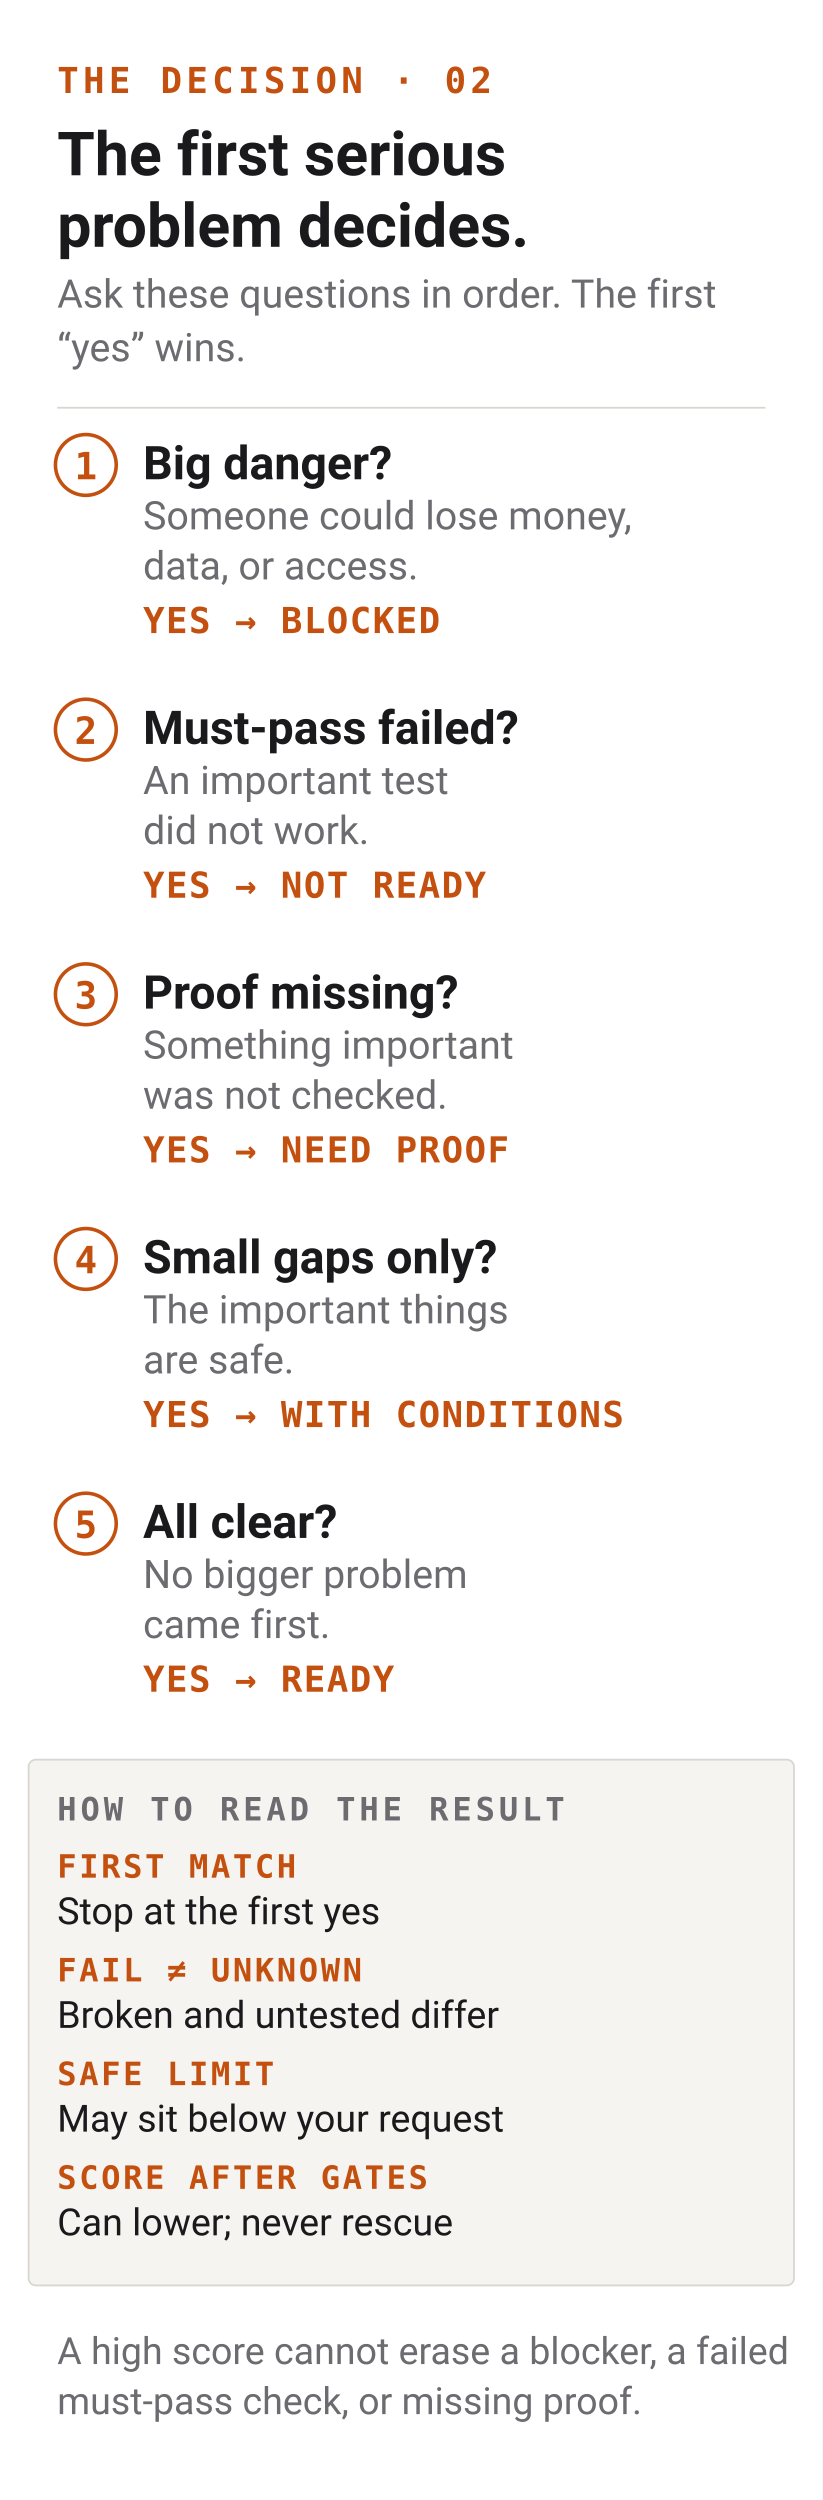
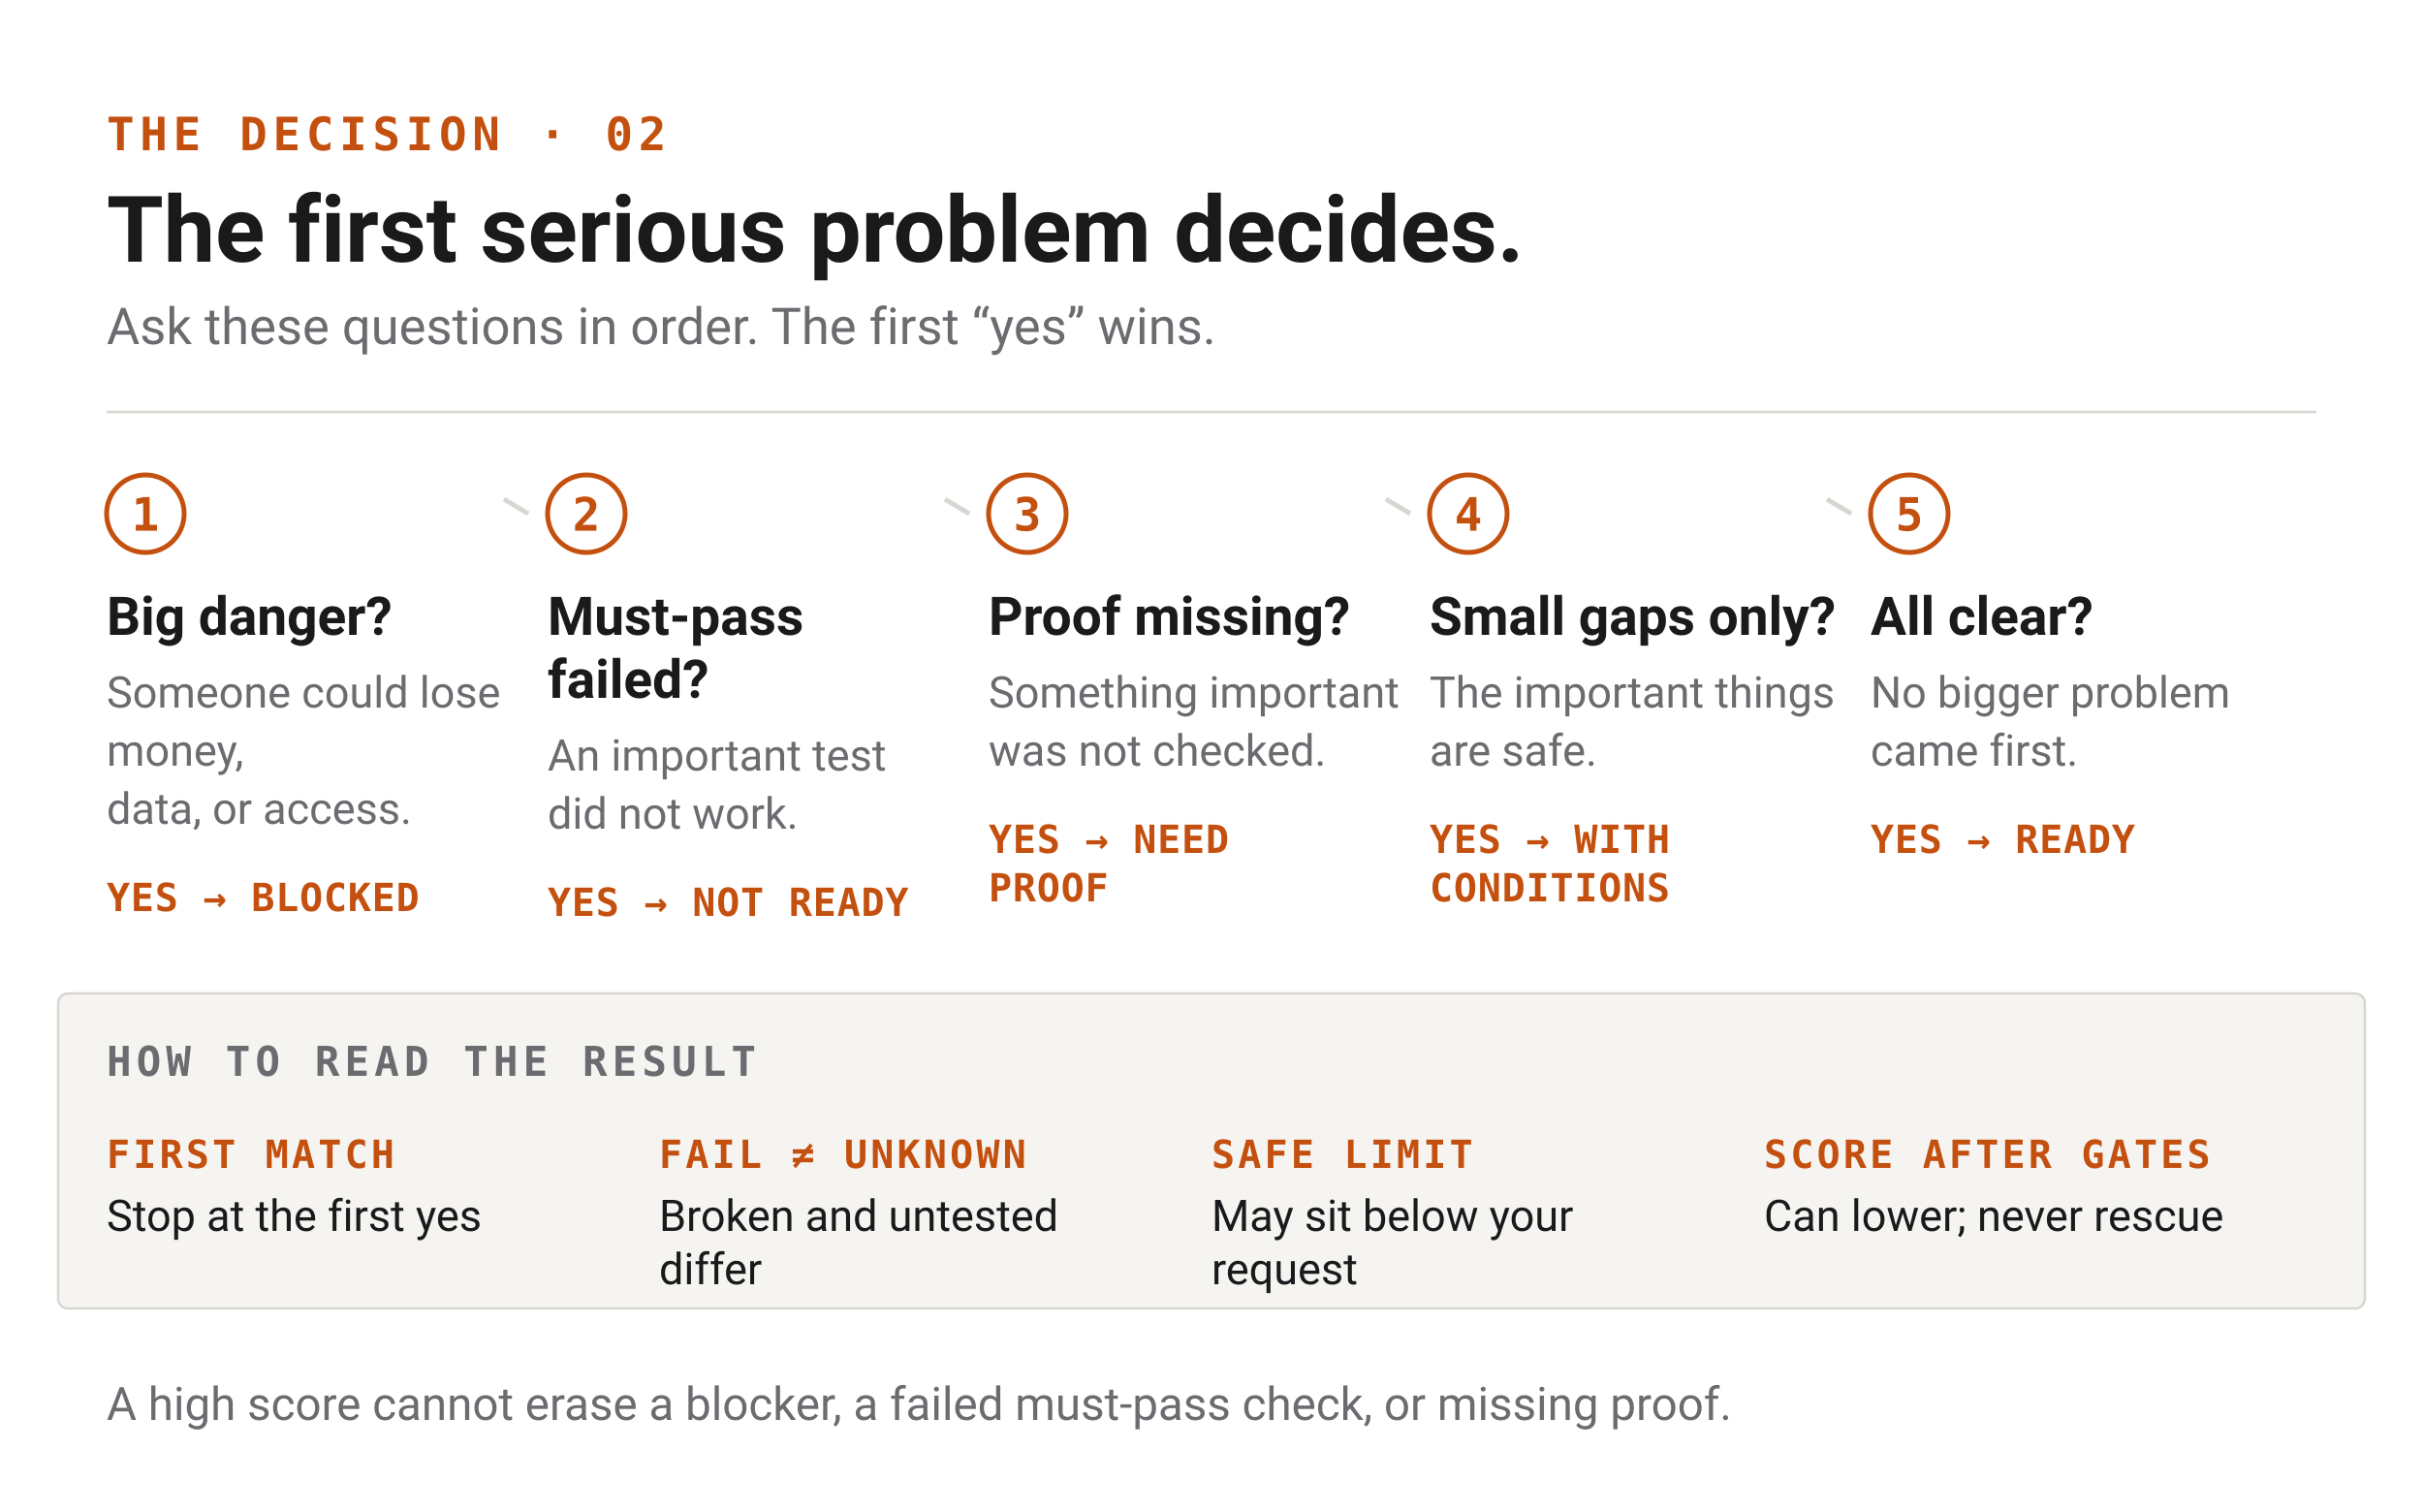
- <svg xmlns="http://www.w3.org/2000/svg" width="460" height="1398" viewBox="0 0 460 1398" role="img">
-   <rect width="460" height="1398" fill="#FFFFFF" />
-   <rect x="16" y="984" width="428" height="294" fill="#F6F4F1" stroke="#D8D6D1" stroke-width="1" rx="4" />
-   <text x="32" y="52" font-family="ui-monospace, SFMono-Regular, Menlo, Consolas, monospace" font-size="20" font-weight="600" fill="#C4500F" text-anchor="start" letter-spacing="0.12em">THE DECISION · 02</text>
-   <text x="32" y="98" font-family="-apple-system, BlinkMacSystemFont, 'Segoe UI', Roboto, Helvetica, Arial, sans-serif" font-size="34" font-weight="600" fill="#1A1A1C" text-anchor="start">The first serious</text>
-   <text x="32" y="138" font-family="-apple-system, BlinkMacSystemFont, 'Segoe UI', Roboto, Helvetica, Arial, sans-serif" font-size="34" font-weight="600" fill="#1A1A1C" text-anchor="start">problem decides.</text>
-   <text x="32" y="172" font-family="-apple-system, BlinkMacSystemFont, 'Segoe UI', Roboto, Helvetica, Arial, sans-serif" font-size="22" font-weight="400" fill="#6B6B70" text-anchor="start">Ask these questions in order. The first</text>
-   <text x="32" y="202" font-family="-apple-system, BlinkMacSystemFont, 'Segoe UI', Roboto, Helvetica, Arial, sans-serif" font-size="22" font-weight="400" fill="#6B6B70" text-anchor="start">“yes” wins.</text>
-   <line x1="32" y1="228" x2="428" y2="228" stroke="#D8D6D1" stroke-width="1" />
-   <circle cx="48" cy="260" r="17" fill="none" stroke="#C4500F" stroke-width="2" />
-   <text x="48" y="268" font-family="ui-monospace, SFMono-Regular, Menlo, Consolas, monospace" font-size="21" font-weight="600" fill="#C4500F" text-anchor="middle">1</text>
-   <text x="80" y="268" font-family="-apple-system, BlinkMacSystemFont, 'Segoe UI', Roboto, Helvetica, Arial, sans-serif" font-size="26" font-weight="600" fill="#1A1A1C" text-anchor="start">Big danger?</text>
-   <text x="80" y="296" font-family="-apple-system, BlinkMacSystemFont, 'Segoe UI', Roboto, Helvetica, Arial, sans-serif" font-size="22" font-weight="400" fill="#6B6B70" text-anchor="start">Someone could lose money,</text>
-   <text x="80" y="324" font-family="-apple-system, BlinkMacSystemFont, 'Segoe UI', Roboto, Helvetica, Arial, sans-serif" font-size="22" font-weight="400" fill="#6B6B70" text-anchor="start">data, or access.</text>
-   <text x="80" y="354" font-family="ui-monospace, SFMono-Regular, Menlo, Consolas, monospace" font-size="20" font-weight="600" fill="#C4500F" text-anchor="start" letter-spacing="0.04em">YES → BLOCKED</text>
-   <circle cx="48" cy="408" r="17" fill="none" stroke="#C4500F" stroke-width="2" />
-   <text x="48" y="416" font-family="ui-monospace, SFMono-Regular, Menlo, Consolas, monospace" font-size="21" font-weight="600" fill="#C4500F" text-anchor="middle">2</text>
-   <text x="80" y="416" font-family="-apple-system, BlinkMacSystemFont, 'Segoe UI', Roboto, Helvetica, Arial, sans-serif" font-size="26" font-weight="600" fill="#1A1A1C" text-anchor="start">Must-pass failed?</text>
-   <text x="80" y="444" font-family="-apple-system, BlinkMacSystemFont, 'Segoe UI', Roboto, Helvetica, Arial, sans-serif" font-size="22" font-weight="400" fill="#6B6B70" text-anchor="start">An important test</text>
-   <text x="80" y="472" font-family="-apple-system, BlinkMacSystemFont, 'Segoe UI', Roboto, Helvetica, Arial, sans-serif" font-size="22" font-weight="400" fill="#6B6B70" text-anchor="start">did not work.</text>
-   <text x="80" y="502" font-family="ui-monospace, SFMono-Regular, Menlo, Consolas, monospace" font-size="20" font-weight="600" fill="#C4500F" text-anchor="start" letter-spacing="0.04em">YES → NOT READY</text>
-   <circle cx="48" cy="556" r="17" fill="none" stroke="#C4500F" stroke-width="2" />
-   <text x="48" y="564" font-family="ui-monospace, SFMono-Regular, Menlo, Consolas, monospace" font-size="21" font-weight="600" fill="#C4500F" text-anchor="middle">3</text>
-   <text x="80" y="564" font-family="-apple-system, BlinkMacSystemFont, 'Segoe UI', Roboto, Helvetica, Arial, sans-serif" font-size="26" font-weight="600" fill="#1A1A1C" text-anchor="start">Proof missing?</text>
-   <text x="80" y="592" font-family="-apple-system, BlinkMacSystemFont, 'Segoe UI', Roboto, Helvetica, Arial, sans-serif" font-size="22" font-weight="400" fill="#6B6B70" text-anchor="start">Something important</text>
-   <text x="80" y="620" font-family="-apple-system, BlinkMacSystemFont, 'Segoe UI', Roboto, Helvetica, Arial, sans-serif" font-size="22" font-weight="400" fill="#6B6B70" text-anchor="start">was not checked.</text>
-   <text x="80" y="650" font-family="ui-monospace, SFMono-Regular, Menlo, Consolas, monospace" font-size="20" font-weight="600" fill="#C4500F" text-anchor="start" letter-spacing="0.04em">YES → NEED PROOF</text>
-   <circle cx="48" cy="704" r="17" fill="none" stroke="#C4500F" stroke-width="2" />
-   <text x="48" y="712" font-family="ui-monospace, SFMono-Regular, Menlo, Consolas, monospace" font-size="21" font-weight="600" fill="#C4500F" text-anchor="middle">4</text>
-   <text x="80" y="712" font-family="-apple-system, BlinkMacSystemFont, 'Segoe UI', Roboto, Helvetica, Arial, sans-serif" font-size="26" font-weight="600" fill="#1A1A1C" text-anchor="start">Small gaps only?</text>
-   <text x="80" y="740" font-family="-apple-system, BlinkMacSystemFont, 'Segoe UI', Roboto, Helvetica, Arial, sans-serif" font-size="22" font-weight="400" fill="#6B6B70" text-anchor="start">The important things</text>
-   <text x="80" y="768" font-family="-apple-system, BlinkMacSystemFont, 'Segoe UI', Roboto, Helvetica, Arial, sans-serif" font-size="22" font-weight="400" fill="#6B6B70" text-anchor="start">are safe.</text>
-   <text x="80" y="798" font-family="ui-monospace, SFMono-Regular, Menlo, Consolas, monospace" font-size="20" font-weight="600" fill="#C4500F" text-anchor="start" letter-spacing="0.04em">YES → WITH CONDITIONS</text>
-   <circle cx="48" cy="852" r="17" fill="none" stroke="#C4500F" stroke-width="2" />
-   <text x="48" y="860" font-family="ui-monospace, SFMono-Regular, Menlo, Consolas, monospace" font-size="21" font-weight="600" fill="#C4500F" text-anchor="middle">5</text>
-   <text x="80" y="860" font-family="-apple-system, BlinkMacSystemFont, 'Segoe UI', Roboto, Helvetica, Arial, sans-serif" font-size="26" font-weight="600" fill="#1A1A1C" text-anchor="start">All clear?</text>
-   <text x="80" y="888" font-family="-apple-system, BlinkMacSystemFont, 'Segoe UI', Roboto, Helvetica, Arial, sans-serif" font-size="22" font-weight="400" fill="#6B6B70" text-anchor="start">No bigger problem</text>
-   <text x="80" y="916" font-family="-apple-system, BlinkMacSystemFont, 'Segoe UI', Roboto, Helvetica, Arial, sans-serif" font-size="22" font-weight="400" fill="#6B6B70" text-anchor="start">came first.</text>
-   <text x="80" y="946" font-family="ui-monospace, SFMono-Regular, Menlo, Consolas, monospace" font-size="20" font-weight="600" fill="#C4500F" text-anchor="start" letter-spacing="0.04em">YES → READY</text>
-   <text x="32" y="1018" font-family="ui-monospace, SFMono-Regular, Menlo, Consolas, monospace" font-size="18" font-weight="600" fill="#6B6B70" text-anchor="start" letter-spacing="0.12em">HOW TO READ THE RESULT</text>
-   <text x="32" y="1050" font-family="ui-monospace, SFMono-Regular, Menlo, Consolas, monospace" font-size="18" font-weight="600" fill="#C4500F" text-anchor="start" letter-spacing="0.08em">FIRST MATCH</text>
-   <text x="32" y="1076" font-family="-apple-system, BlinkMacSystemFont, 'Segoe UI', Roboto, Helvetica, Arial, sans-serif" font-size="21" font-weight="400" fill="#1A1A1C" text-anchor="start">Stop at the first yes</text>
-   <text x="32" y="1108" font-family="ui-monospace, SFMono-Regular, Menlo, Consolas, monospace" font-size="18" font-weight="600" fill="#C4500F" text-anchor="start" letter-spacing="0.08em">FAIL ≠ UNKNOWN</text>
-   <text x="32" y="1134" font-family="-apple-system, BlinkMacSystemFont, 'Segoe UI', Roboto, Helvetica, Arial, sans-serif" font-size="21" font-weight="400" fill="#1A1A1C" text-anchor="start">Broken and untested differ</text>
-   <text x="32" y="1166" font-family="ui-monospace, SFMono-Regular, Menlo, Consolas, monospace" font-size="18" font-weight="600" fill="#C4500F" text-anchor="start" letter-spacing="0.08em">SAFE LIMIT</text>
-   <text x="32" y="1192" font-family="-apple-system, BlinkMacSystemFont, 'Segoe UI', Roboto, Helvetica, Arial, sans-serif" font-size="21" font-weight="400" fill="#1A1A1C" text-anchor="start">May sit below your request</text>
-   <text x="32" y="1224" font-family="ui-monospace, SFMono-Regular, Menlo, Consolas, monospace" font-size="18" font-weight="600" fill="#C4500F" text-anchor="start" letter-spacing="0.08em">SCORE AFTER GATES</text>
-   <text x="32" y="1250" font-family="-apple-system, BlinkMacSystemFont, 'Segoe UI', Roboto, Helvetica, Arial, sans-serif" font-size="21" font-weight="400" fill="#1A1A1C" text-anchor="start">Can lower; never rescue</text>
-   <text x="32" y="1322" font-family="-apple-system, BlinkMacSystemFont, 'Segoe UI', Roboto, Helvetica, Arial, sans-serif" font-size="21" font-weight="400" fill="#6B6B70" text-anchor="start">A high score cannot erase a blocker, a failed</text>
-   <text x="32" y="1350" font-family="-apple-system, BlinkMacSystemFont, 'Segoe UI', Roboto, Helvetica, Arial, sans-serif" font-size="21" font-weight="400" fill="#6B6B70" text-anchor="start">must-pass check, or missing proof.</text>
+ <svg xmlns="http://www.w3.org/2000/svg" width="1000" height="624" viewBox="0 0 1000 624" role="img">
+   <rect width="1000" height="624" fill="#FFFFFF" />
+   <rect x="24" y="410" width="952" height="130" fill="#F6F4F1" stroke="#D8D6D1" stroke-width="1" rx="4" />
+   <text x="44" y="62" font-family="ui-monospace, SFMono-Regular, Menlo, Consolas, monospace" font-size="19" font-weight="600" fill="#C4500F" text-anchor="start" letter-spacing="0.12em">THE DECISION · 02</text>
+   <text x="44" y="108" font-family="-apple-system, BlinkMacSystemFont, 'Segoe UI', Roboto, Helvetica, Arial, sans-serif" font-size="38" font-weight="600" fill="#1A1A1C" text-anchor="start">The first serious problem decides.</text>
+   <text x="44" y="142" font-family="-apple-system, BlinkMacSystemFont, 'Segoe UI', Roboto, Helvetica, Arial, sans-serif" font-size="21" font-weight="400" fill="#6B6B70" text-anchor="start">Ask these questions in order. The first “yes” wins.</text>
+   <line x1="44" y1="170" x2="956" y2="170" stroke="#D8D6D1" stroke-width="1" />
+   <circle cx="60" cy="212" r="16" fill="none" stroke="#C4500F" stroke-width="2" />
+   <text x="60" y="219" font-family="ui-monospace, SFMono-Regular, Menlo, Consolas, monospace" font-size="19" font-weight="600" fill="#C4500F" text-anchor="middle">1</text>
+   <text x="44" y="262" font-family="-apple-system, BlinkMacSystemFont, 'Segoe UI', Roboto, Helvetica, Arial, sans-serif" font-size="22" font-weight="600" fill="#1A1A1C" text-anchor="start">Big danger?</text>
+   <text x="44" y="292" font-family="-apple-system, BlinkMacSystemFont, 'Segoe UI', Roboto, Helvetica, Arial, sans-serif" font-size="18" font-weight="400" fill="#6B6B70" text-anchor="start">Someone could lose</text>
+   <text x="44" y="316" font-family="-apple-system, BlinkMacSystemFont, 'Segoe UI', Roboto, Helvetica, Arial, sans-serif" font-size="18" font-weight="400" fill="#6B6B70" text-anchor="start">money,</text>
+   <text x="44" y="340" font-family="-apple-system, BlinkMacSystemFont, 'Segoe UI', Roboto, Helvetica, Arial, sans-serif" font-size="18" font-weight="400" fill="#6B6B70" text-anchor="start">data, or access.</text>
+   <text x="44" y="376" font-family="ui-monospace, SFMono-Regular, Menlo, Consolas, monospace" font-size="16" font-weight="600" fill="#C4500F" text-anchor="start" letter-spacing="0.02em">YES → BLOCKED</text>
+   <line x1="208" y1="206" x2="218" y2="212" stroke="#D8D6D1" stroke-width="2" />
+   <circle cx="242" cy="212" r="16" fill="none" stroke="#C4500F" stroke-width="2" />
+   <text x="242" y="219" font-family="ui-monospace, SFMono-Regular, Menlo, Consolas, monospace" font-size="19" font-weight="600" fill="#C4500F" text-anchor="middle">2</text>
+   <text x="226" y="262" font-family="-apple-system, BlinkMacSystemFont, 'Segoe UI', Roboto, Helvetica, Arial, sans-serif" font-size="22" font-weight="600" fill="#1A1A1C" text-anchor="start">Must-pass</text>
+   <text x="226" y="288" font-family="-apple-system, BlinkMacSystemFont, 'Segoe UI', Roboto, Helvetica, Arial, sans-serif" font-size="22" font-weight="600" fill="#1A1A1C" text-anchor="start">failed?</text>
+   <text x="226" y="318" font-family="-apple-system, BlinkMacSystemFont, 'Segoe UI', Roboto, Helvetica, Arial, sans-serif" font-size="18" font-weight="400" fill="#6B6B70" text-anchor="start">An important test</text>
+   <text x="226" y="342" font-family="-apple-system, BlinkMacSystemFont, 'Segoe UI', Roboto, Helvetica, Arial, sans-serif" font-size="18" font-weight="400" fill="#6B6B70" text-anchor="start">did not work.</text>
+   <text x="226" y="378" font-family="ui-monospace, SFMono-Regular, Menlo, Consolas, monospace" font-size="16" font-weight="600" fill="#C4500F" text-anchor="start" letter-spacing="0.02em">YES → NOT READY</text>
+   <line x1="390" y1="206" x2="400" y2="212" stroke="#D8D6D1" stroke-width="2" />
+   <circle cx="424" cy="212" r="16" fill="none" stroke="#C4500F" stroke-width="2" />
+   <text x="424" y="219" font-family="ui-monospace, SFMono-Regular, Menlo, Consolas, monospace" font-size="19" font-weight="600" fill="#C4500F" text-anchor="middle">3</text>
+   <text x="408" y="262" font-family="-apple-system, BlinkMacSystemFont, 'Segoe UI', Roboto, Helvetica, Arial, sans-serif" font-size="22" font-weight="600" fill="#1A1A1C" text-anchor="start">Proof missing?</text>
+   <text x="408" y="292" font-family="-apple-system, BlinkMacSystemFont, 'Segoe UI', Roboto, Helvetica, Arial, sans-serif" font-size="18" font-weight="400" fill="#6B6B70" text-anchor="start">Something important</text>
+   <text x="408" y="316" font-family="-apple-system, BlinkMacSystemFont, 'Segoe UI', Roboto, Helvetica, Arial, sans-serif" font-size="18" font-weight="400" fill="#6B6B70" text-anchor="start">was not checked.</text>
+   <text x="408" y="352" font-family="ui-monospace, SFMono-Regular, Menlo, Consolas, monospace" font-size="16" font-weight="600" fill="#C4500F" text-anchor="start" letter-spacing="0.02em">YES → NEED</text>
+   <text x="408" y="372" font-family="ui-monospace, SFMono-Regular, Menlo, Consolas, monospace" font-size="16" font-weight="600" fill="#C4500F" text-anchor="start" letter-spacing="0.02em">PROOF</text>
+   <line x1="572" y1="206" x2="582" y2="212" stroke="#D8D6D1" stroke-width="2" />
+   <circle cx="606" cy="212" r="16" fill="none" stroke="#C4500F" stroke-width="2" />
+   <text x="606" y="219" font-family="ui-monospace, SFMono-Regular, Menlo, Consolas, monospace" font-size="19" font-weight="600" fill="#C4500F" text-anchor="middle">4</text>
+   <text x="590" y="262" font-family="-apple-system, BlinkMacSystemFont, 'Segoe UI', Roboto, Helvetica, Arial, sans-serif" font-size="22" font-weight="600" fill="#1A1A1C" text-anchor="start">Small gaps only?</text>
+   <text x="590" y="292" font-family="-apple-system, BlinkMacSystemFont, 'Segoe UI', Roboto, Helvetica, Arial, sans-serif" font-size="18" font-weight="400" fill="#6B6B70" text-anchor="start">The important things</text>
+   <text x="590" y="316" font-family="-apple-system, BlinkMacSystemFont, 'Segoe UI', Roboto, Helvetica, Arial, sans-serif" font-size="18" font-weight="400" fill="#6B6B70" text-anchor="start">are safe.</text>
+   <text x="590" y="352" font-family="ui-monospace, SFMono-Regular, Menlo, Consolas, monospace" font-size="16" font-weight="600" fill="#C4500F" text-anchor="start" letter-spacing="0.02em">YES → WITH</text>
+   <text x="590" y="372" font-family="ui-monospace, SFMono-Regular, Menlo, Consolas, monospace" font-size="16" font-weight="600" fill="#C4500F" text-anchor="start" letter-spacing="0.02em">CONDITIONS</text>
+   <line x1="754" y1="206" x2="764" y2="212" stroke="#D8D6D1" stroke-width="2" />
+   <circle cx="788" cy="212" r="16" fill="none" stroke="#C4500F" stroke-width="2" />
+   <text x="788" y="219" font-family="ui-monospace, SFMono-Regular, Menlo, Consolas, monospace" font-size="19" font-weight="600" fill="#C4500F" text-anchor="middle">5</text>
+   <text x="772" y="262" font-family="-apple-system, BlinkMacSystemFont, 'Segoe UI', Roboto, Helvetica, Arial, sans-serif" font-size="22" font-weight="600" fill="#1A1A1C" text-anchor="start">All clear?</text>
+   <text x="772" y="292" font-family="-apple-system, BlinkMacSystemFont, 'Segoe UI', Roboto, Helvetica, Arial, sans-serif" font-size="18" font-weight="400" fill="#6B6B70" text-anchor="start">No bigger problem</text>
+   <text x="772" y="316" font-family="-apple-system, BlinkMacSystemFont, 'Segoe UI', Roboto, Helvetica, Arial, sans-serif" font-size="18" font-weight="400" fill="#6B6B70" text-anchor="start">came first.</text>
+   <text x="772" y="352" font-family="ui-monospace, SFMono-Regular, Menlo, Consolas, monospace" font-size="16" font-weight="600" fill="#C4500F" text-anchor="start" letter-spacing="0.02em">YES → READY</text>
+   <text x="44" y="444" font-family="ui-monospace, SFMono-Regular, Menlo, Consolas, monospace" font-size="17" font-weight="600" fill="#6B6B70" text-anchor="start" letter-spacing="0.12em">HOW TO READ THE RESULT</text>
+   <text x="44" y="482" font-family="ui-monospace, SFMono-Regular, Menlo, Consolas, monospace" font-size="16" font-weight="600" fill="#C4500F" text-anchor="start" letter-spacing="0.08em">FIRST MATCH</text>
+   <text x="44" y="508" font-family="-apple-system, BlinkMacSystemFont, 'Segoe UI', Roboto, Helvetica, Arial, sans-serif" font-size="18" font-weight="400" fill="#1A1A1C" text-anchor="start">Stop at the first yes</text>
+   <text x="272" y="482" font-family="ui-monospace, SFMono-Regular, Menlo, Consolas, monospace" font-size="16" font-weight="600" fill="#C4500F" text-anchor="start" letter-spacing="0.08em">FAIL ≠ UNKNOWN</text>
+   <text x="272" y="508" font-family="-apple-system, BlinkMacSystemFont, 'Segoe UI', Roboto, Helvetica, Arial, sans-serif" font-size="18" font-weight="400" fill="#1A1A1C" text-anchor="start">Broken and untested</text>
+   <text x="272" y="530" font-family="-apple-system, BlinkMacSystemFont, 'Segoe UI', Roboto, Helvetica, Arial, sans-serif" font-size="18" font-weight="400" fill="#1A1A1C" text-anchor="start">differ</text>
+   <text x="500" y="482" font-family="ui-monospace, SFMono-Regular, Menlo, Consolas, monospace" font-size="16" font-weight="600" fill="#C4500F" text-anchor="start" letter-spacing="0.08em">SAFE LIMIT</text>
+   <text x="500" y="508" font-family="-apple-system, BlinkMacSystemFont, 'Segoe UI', Roboto, Helvetica, Arial, sans-serif" font-size="18" font-weight="400" fill="#1A1A1C" text-anchor="start">May sit below your</text>
+   <text x="500" y="530" font-family="-apple-system, BlinkMacSystemFont, 'Segoe UI', Roboto, Helvetica, Arial, sans-serif" font-size="18" font-weight="400" fill="#1A1A1C" text-anchor="start">request</text>
+   <text x="728" y="482" font-family="ui-monospace, SFMono-Regular, Menlo, Consolas, monospace" font-size="16" font-weight="600" fill="#C4500F" text-anchor="start" letter-spacing="0.08em">SCORE AFTER GATES</text>
+   <text x="728" y="508" font-family="-apple-system, BlinkMacSystemFont, 'Segoe UI', Roboto, Helvetica, Arial, sans-serif" font-size="18" font-weight="400" fill="#1A1A1C" text-anchor="start">Can lower; never rescue</text>
+   <text x="44" y="586" font-family="-apple-system, BlinkMacSystemFont, 'Segoe UI', Roboto, Helvetica, Arial, sans-serif" font-size="19" font-weight="400" fill="#6B6B70" text-anchor="start">A high score cannot erase a blocker, a failed must-pass check, or missing proof.</text>
</svg>
